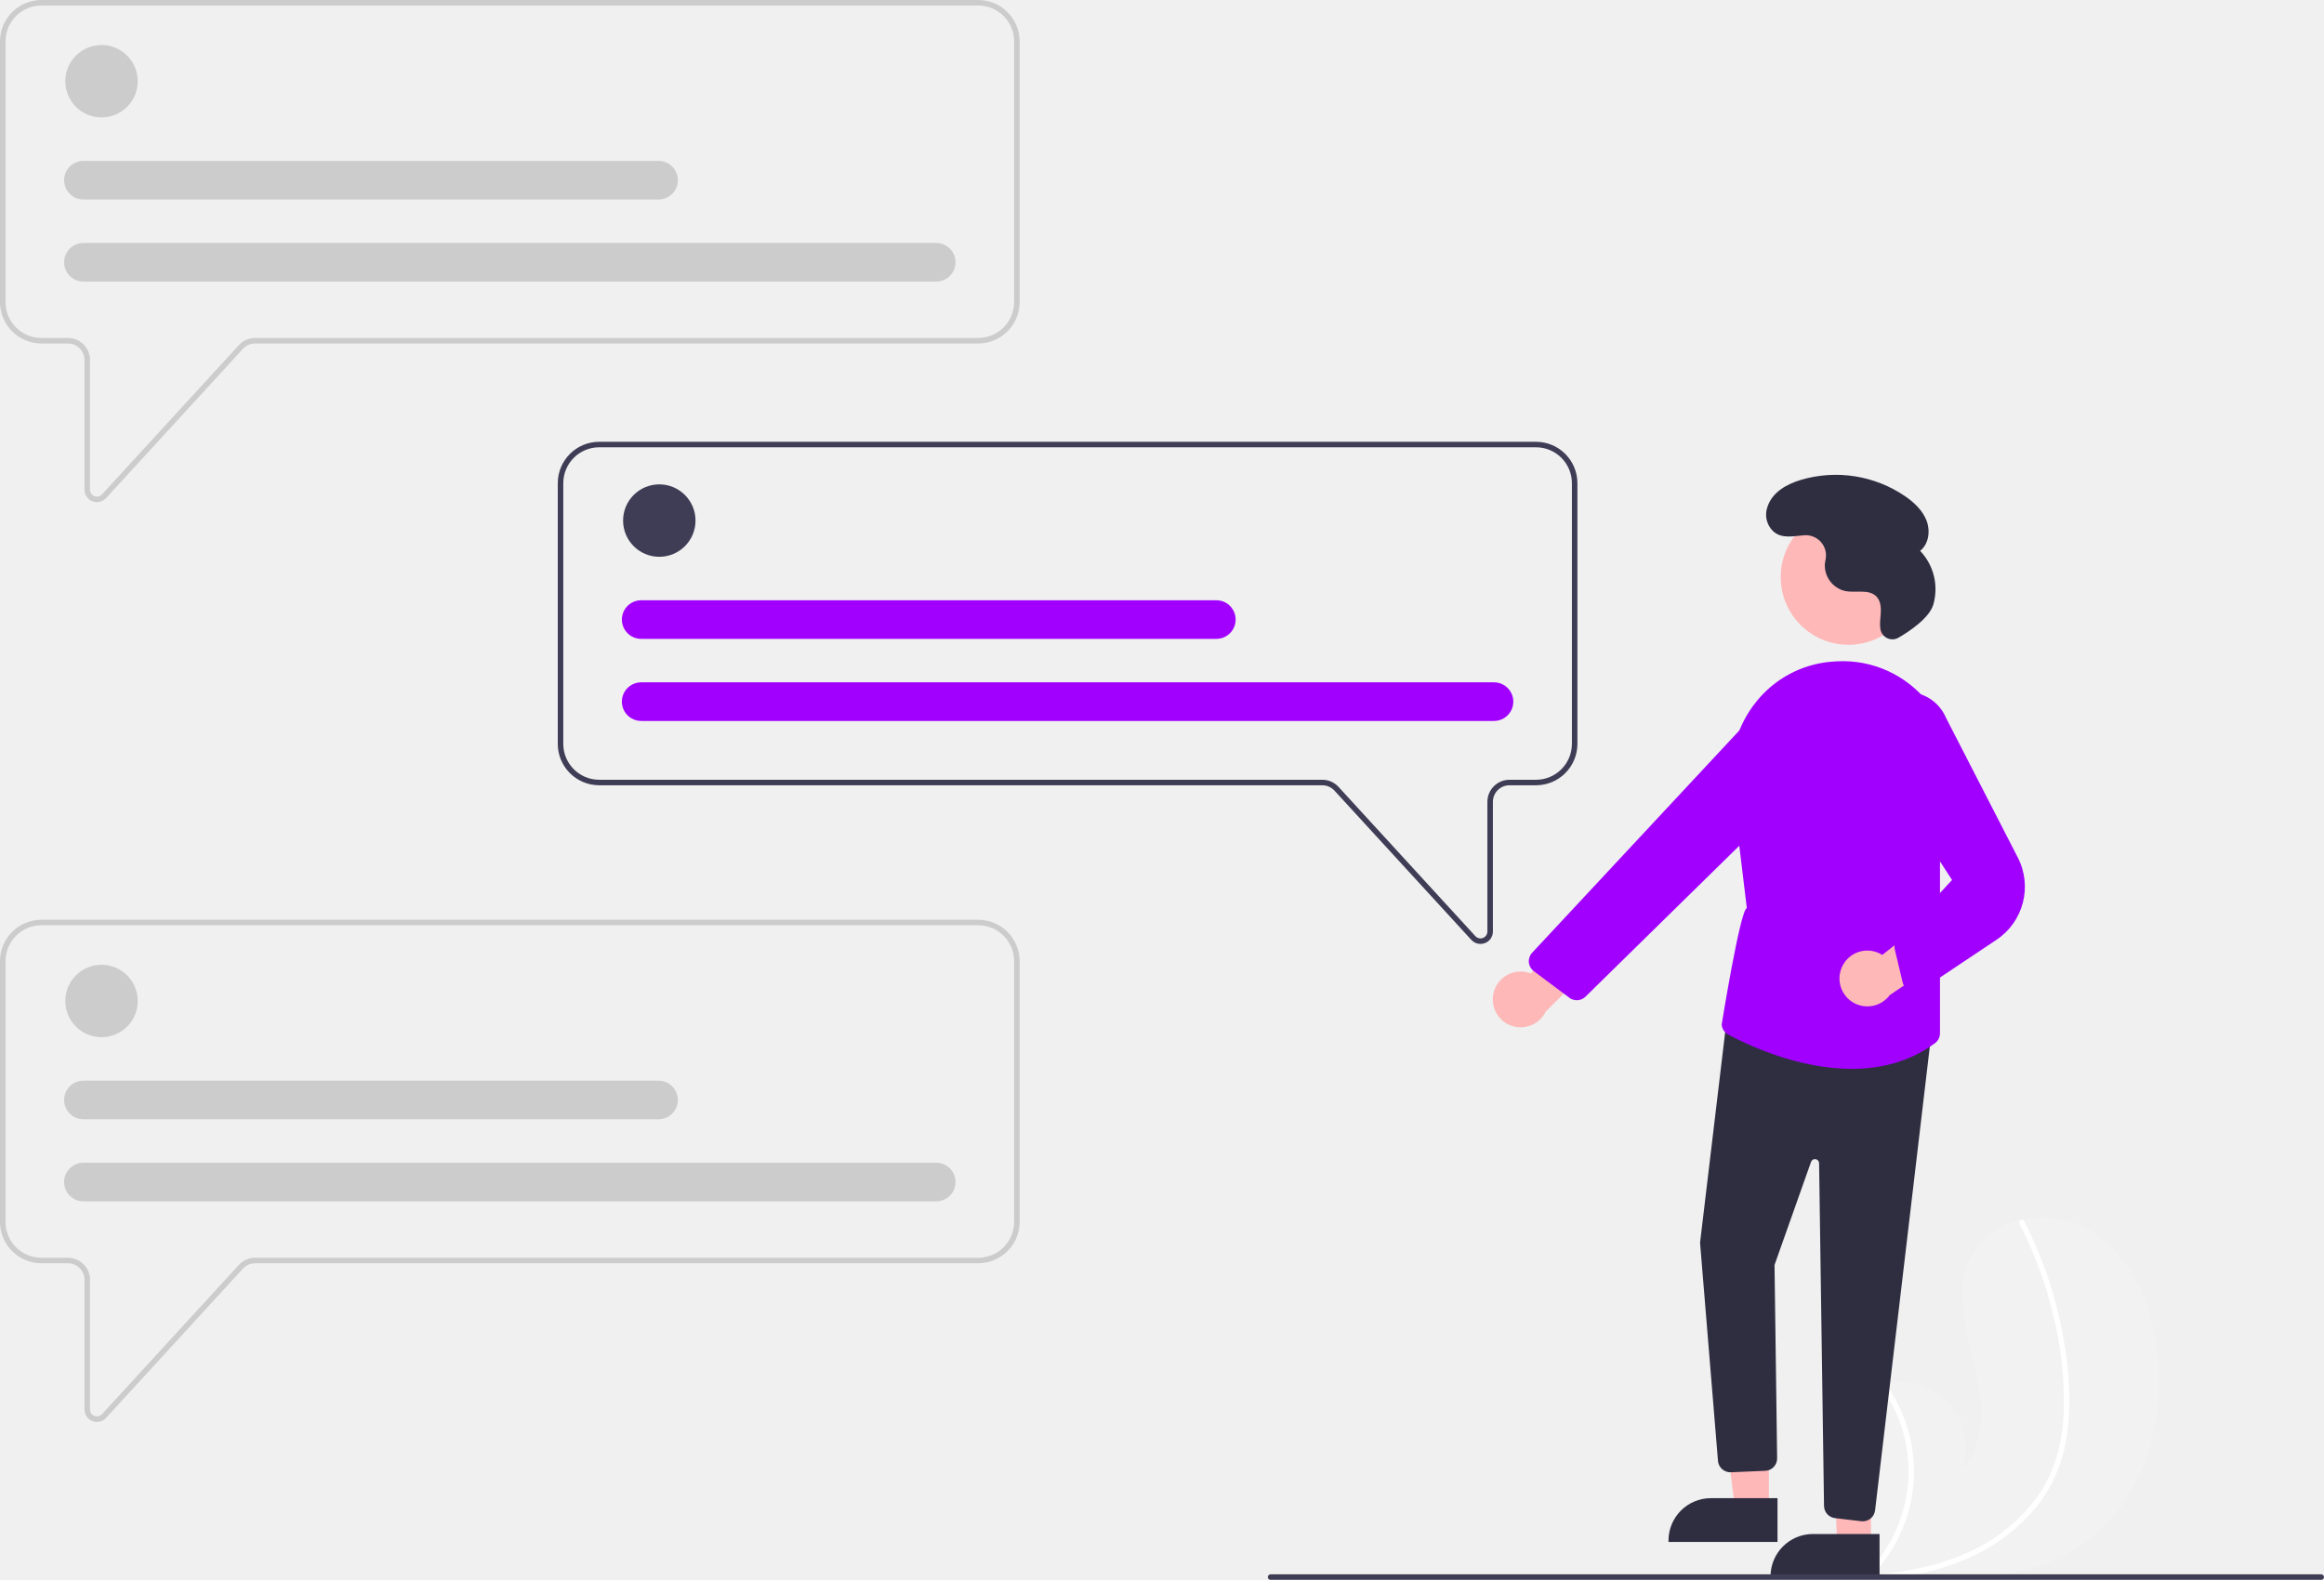
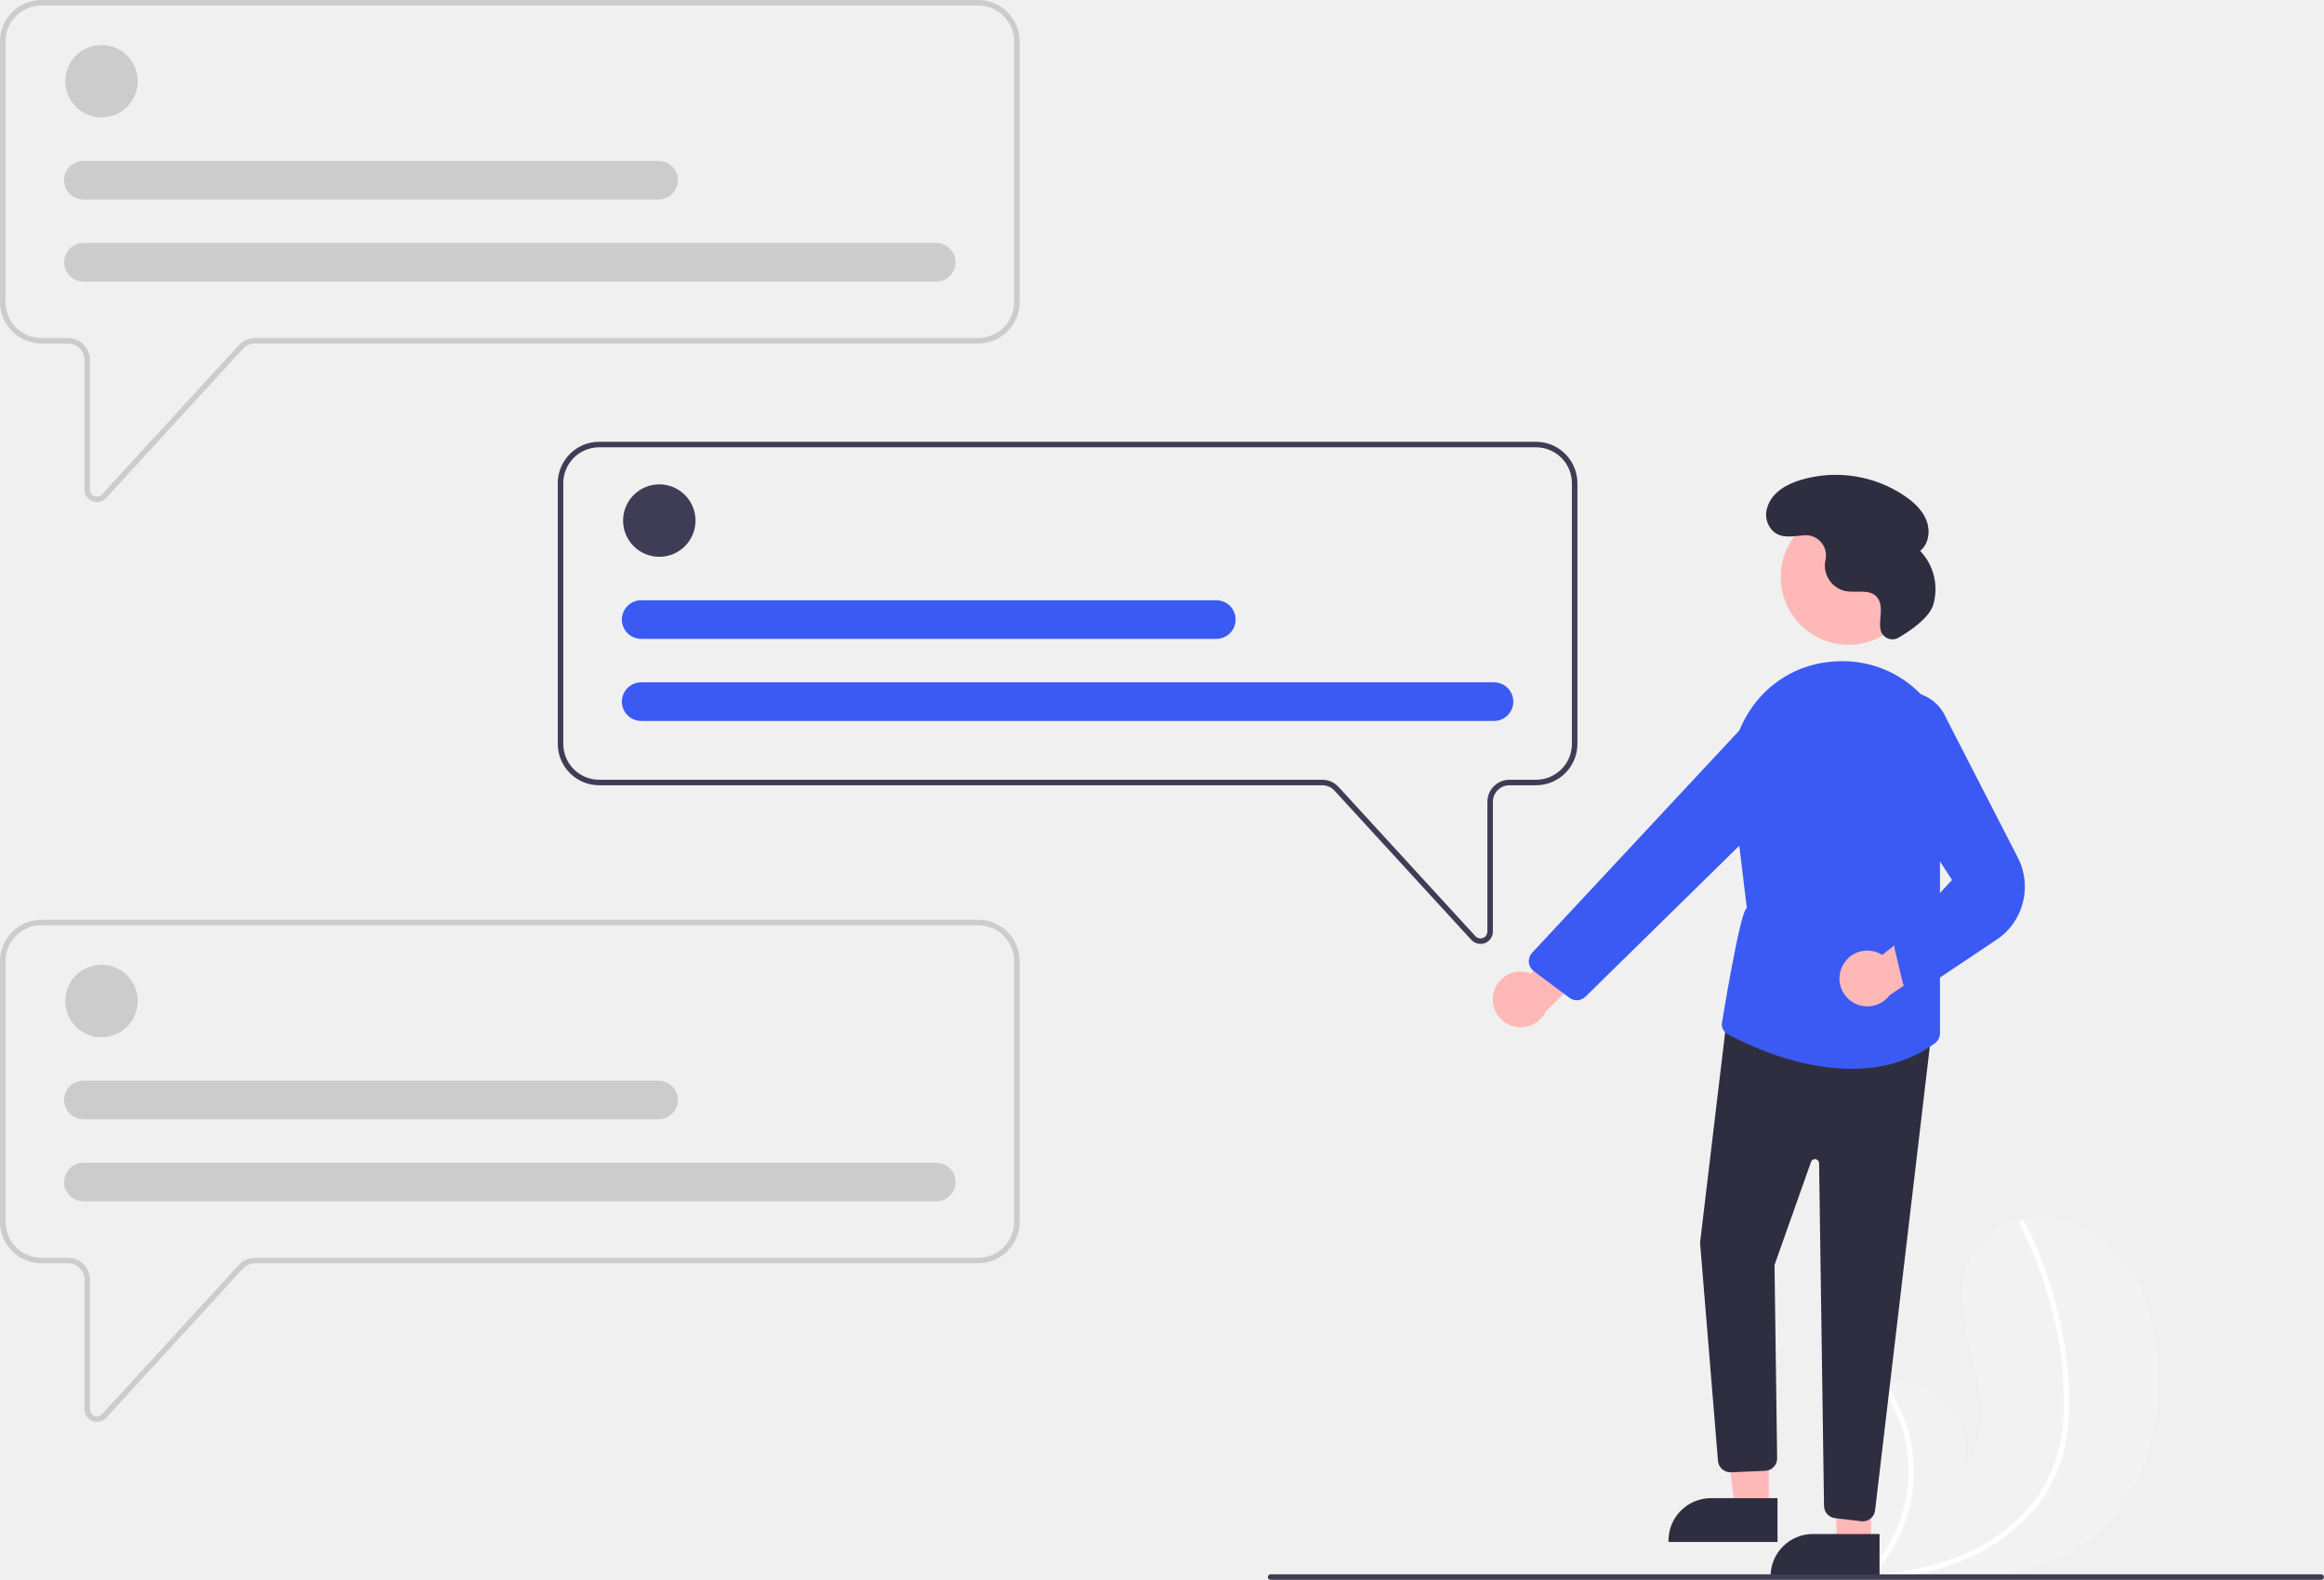
<svg xmlns="http://www.w3.org/2000/svg" id="b45f63df-5168-4845-a290-6bef6f58d6c3" data-name="Layer 1" width="842.73" height="573" viewBox="0 0 842.73 573">
  <path d="M934.654,722.905c-18.901,13.616-43.394,14.3-67.07,12.627-3.306-.233-6.589-.507-9.841-.802-.02-.005-.045-.003-.065-.008-.156-.015-.313-.03-.462-.039-.671-.063-1.343-.126-2.008-.189l.157.3.493.93c-.177-.311-.354-.616-.531-.927-.052-.093-.111-.186-.162-.28-6.133-10.673-12.217-21.738-13.768-33.926-1.604-12.65,2.904-26.974,14.037-33.192a22.467,22.467,0,0,1,4.61-1.931c.666-.202,1.341-.366,2.023-.512A24.081,24.081,0,0,1,890.07,696.26c9.439-9.679,7.678-25.381,4.422-38.504-3.262-13.123-7.212-27.725-.576-39.512,3.689-6.561,10.175-10.631,17.454-12.271.223-.048.446-.096.67-.138a35.144,35.144,0,0,1,25.249,4.424c13.919,8.771,21.068,25.401,23.388,41.692C964.416,678.167,956.143,707.423,934.654,722.905Z" transform="translate(-178.635 -163.5)" fill="#f2f2f2" />
  <path d="M928.552,680.882a59.742,59.742,0,0,1-4.123,16.835,51.875,51.875,0,0,1-8.054,13.156,66.465,66.465,0,0,1-25.531,18.409,95.659,95.659,0,0,1-23.26,6.25c-3.306-.233-6.589-.507-9.841-.802-.02-.005-.045-.003-.065-.008-.156-.015-.313-.03-.462-.039-.671-.063-1.343-.126-2.008-.189l.157.3.493.93c-.177-.311-.354-.616-.531-.927-.052-.093-.111-.186-.162-.28a52.878,52.878,0,0,0,14.82-46.256,53.331,53.331,0,0,0-9.94-22.792c.666-.202,1.341-.366,2.023-.512a55.293,55.293,0,0,1,5.044,8.354,54.18,54.18,0,0,1,4.674,33.706,55.393,55.393,0,0,1-14.034,27.629c.631-.044,1.269-.096,1.893-.153,11.818-1.001,23.613-3.542,34.332-8.746A61.833,61.833,0,0,0,917.138,706.74c6.492-8.953,9.353-19.723,9.844-30.669a129.429,129.429,0,0,0-3.674-35.039,147.068,147.068,0,0,0-12.358-33.663,1.057,1.057,0,0,1,.42-1.396.899.899,0,0,1,.67-.138.783.783,0,0,1,.517.443c.676,1.319,1.339,2.638,1.977,3.973a148.738,148.738,0,0,1,11.644,34.924C928.527,656.827,929.781,669.016,928.552,680.882Z" transform="translate(-178.635 -163.5)" fill="#fff" />
  <path d="M213.795,345.626a4.535,4.535,0,0,1-1.645-.311,4.475,4.475,0,0,1-2.87-4.196v-47.033a6.012,6.012,0,0,0-6.005-6.005h-9.631A15.026,15.026,0,0,1,178.635,273.072v-94.562A15.026,15.026,0,0,1,193.644,163.5H533.37a15.026,15.026,0,0,1,15.009,15.009v94.562a15.026,15.026,0,0,1-15.009,15.009H271.15a6.021,6.021,0,0,0-4.427,1.947l-49.622,54.133A4.476,4.476,0,0,1,213.795,345.626ZM193.644,165.5A13.024,13.024,0,0,0,180.635,178.509v94.562a13.024,13.024,0,0,0,13.009,13.009h9.631a8.014,8.014,0,0,1,8.005,8.005v47.033a2.503,2.503,0,0,0,4.347,1.691l49.622-54.133a8.026,8.026,0,0,1,5.901-2.596H533.37a13.024,13.024,0,0,0,13.009-13.009v-94.562A13.024,13.024,0,0,0,533.37,165.5Z" transform="translate(-178.635 -163.5)" fill="#ccc" />
  <circle cx="36.816" cy="29.456" r="13.134" fill="#ccc" />
  <path d="M518.047,265.63H208.967a7.005,7.005,0,1,1,0-14.009H518.047a7.005,7.005,0,1,1,0,14.009Z" transform="translate(-178.635 -163.5)" fill="#ccc" />
  <path d="M417.355,235.86H208.967a7.005,7.005,0,1,1,0-14.009H417.355a7.005,7.005,0,1,1,0,14.009Z" transform="translate(-178.635 -163.5)" fill="#ccc" />
  <path d="M213.795,679.222a4.535,4.535,0,0,1-1.645-.311,4.475,4.475,0,0,1-2.87-4.196v-47.033a6.012,6.012,0,0,0-6.005-6.005h-9.631A15.026,15.026,0,0,1,178.635,606.668v-94.562a15.026,15.026,0,0,1,15.009-15.009H533.37a15.026,15.026,0,0,1,15.009,15.009V606.668a15.026,15.026,0,0,1-15.009,15.009H271.15a6.021,6.021,0,0,0-4.427,1.947l-49.622,54.133A4.476,4.476,0,0,1,213.795,679.222Zm-20.151-180.126A13.024,13.024,0,0,0,180.635,512.105V606.668a13.024,13.024,0,0,0,13.009,13.009h9.631a8.014,8.014,0,0,1,8.005,8.005v47.033a2.503,2.503,0,0,0,4.347,1.691l49.622-54.133a8.026,8.026,0,0,1,5.901-2.596H533.37A13.024,13.024,0,0,0,546.379,606.668v-94.562a13.024,13.024,0,0,0-13.009-13.009Z" transform="translate(-178.635 -163.5)" fill="#ccc" />
  <path d="M715.478,505.857a4.475,4.475,0,0,1-3.307-1.464l-49.622-54.133a6.02,6.02,0,0,0-4.426-1.947H395.903a15.026,15.026,0,0,1-15.009-15.009v-94.562a15.026,15.026,0,0,1,15.009-15.009H735.629a15.026,15.026,0,0,1,15.009,15.009v94.562a15.026,15.026,0,0,1-15.009,15.009h-9.631a6.012,6.012,0,0,0-6.005,6.005v47.033a4.474,4.474,0,0,1-2.87,4.196A4.526,4.526,0,0,1,715.478,505.857Zm-319.575-180.126a13.024,13.024,0,0,0-13.009,13.009v94.562a13.024,13.024,0,0,0,13.009,13.009H658.123a8.024,8.024,0,0,1,5.9,2.596l49.622,54.133a2.503,2.503,0,0,0,4.347-1.691V454.317a8.014,8.014,0,0,1,8.005-8.005h9.631a13.024,13.024,0,0,0,13.009-13.009v-94.562a13.024,13.024,0,0,0-13.009-13.009Z" transform="translate(-178.635 -163.5)" fill="#3f3d56" />
  <circle cx="36.816" cy="363.053" r="13.134" fill="#ccc" />
  <path d="M518.047,599.226H208.967a7.005,7.005,0,1,1,0-14.009H518.047a7.005,7.005,0,1,1,0,14.009Z" transform="translate(-178.635 -163.5)" fill="#ccc" />
  <path d="M417.355,569.456H208.967a7.005,7.005,0,1,1,0-14.009H417.355a7.005,7.005,0,1,1,0,14.009Z" transform="translate(-178.635 -163.5)" fill="#ccc" />
  <circle cx="239.075" cy="188.812" r="13.134" fill="#3f3d56" />
-   <path d="M720.306,424.985H411.226a7.005,7.005,0,1,1,0-14.009H720.306a7.005,7.005,0,1,1,0,14.009Z" transform="translate(-178.635 -163.5)" fill="#a100ff" />
-   <path d="M619.614,395.215H411.226a7.005,7.005,0,1,1,0-14.009H619.614a7.005,7.005,0,1,1,0,14.009Z" transform="translate(-178.635 -163.5)" fill="#a100ff" />
+   <path d="M720.306,424.985H411.226a7.005,7.005,0,1,1,0-14.009H720.306a7.005,7.005,0,1,1,0,14.009Z" transform="translate(-178.635 -163.5)" fill="#3b5af4" />
+   <path d="M619.614,395.215H411.226a7.005,7.005,0,1,1,0-14.009H619.614a7.005,7.005,0,1,1,0,14.009Z" transform="translate(-178.635 -163.5)" fill="#3b5af4" />
  <path d="M720.171,523.859a10.056,10.056,0,0,1,13.594-7.277l23.459-26.956,4.983,17.889-23.041,22.856a10.11,10.11,0,0,1-18.995-6.511Z" transform="translate(-178.635 -163.5)" fill="#ffb8b8" />
  <circle cx="670.29" cy="209.301" r="24.561" fill="#ffb8b8" />
  <polygon points="641.436 547.373 629.177 547.372 623.344 500.084 641.439 500.085 641.436 547.373" fill="#ffb8b8" />
  <path d="M823.198,722.757l-39.531-.001v-.5a15.386,15.386,0,0,1,15.386-15.386h.001l24.144.001Z" transform="translate(-178.635 -163.5)" fill="#2f2e41" />
  <polygon points="678.436 560.373 666.177 560.372 664.479 514.214 678.439 513.085 678.436 560.373" fill="#ffb8b8" />
  <path d="M860.198,735.757l-39.531-.001v-.5a15.386,15.386,0,0,1,15.386-15.386h.001l24.144.001Z" transform="translate(-178.635 -163.5)" fill="#2f2e41" />
  <path d="M853.584,715.243l-9.547-1.124a4.512,4.512,0,0,1-3.974-4.404l-1.789-124.339a1.5,1.5,0,0,0-2.914-.479L822.115,622.297l.947,70.102a4.498,4.498,0,0,1-4.229,4.553l-12.464.529a4.527,4.527,0,0,1-4.744-3.925l-6.51-79.301-.004-.05,9.877-82.819,74.183,5.367L858.579,711.302a4.507,4.507,0,0,1-4.466,3.973A4.4,4.4,0,0,1,853.584,715.243Z" transform="translate(-178.635 -163.5)" fill="#2f2e41" />
-   <path d="M805.306,538.728a4.473,4.473,0,0,1-2.355-3.618s6.671-41.484,9.115-42.263l-5.349-44.363a40.909,40.909,0,0,1,8.781-30.49A39.013,39.013,0,0,1,842.53,403.511q1.121-.101,2.23-.154a39.369,39.369,0,0,1,33.134,15.082,40.12,40.12,0,0,1,7.219,36.406l-3,10.439v72.956a4.555,4.555,0,0,1-1.862,3.653c-9.341,6.855-19.897,9.279-30.156,9.279C830.686,551.173,812.34,542.493,805.306,538.728Z" transform="translate(-178.635 -163.5)" fill="#a100ff" />
-   <path d="M747.716,525.377,734.814,515.729a4.499,4.499,0,0,1-.597-6.672l76.863-82.474A15.053,15.053,0,0,1,830.601,424.507l0.0 0a14.978,14.978,0,0,1,1.925,22.976L753.563,524.985a4.472,4.472,0,0,1-5.362.709A4.621,4.621,0,0,1,747.716,525.377Z" transform="translate(-178.635 -163.5)" fill="#a100ff" />
+   <path d="M805.306,538.728a4.473,4.473,0,0,1-2.355-3.618s6.671-41.484,9.115-42.263l-5.349-44.363a40.909,40.909,0,0,1,8.781-30.49A39.013,39.013,0,0,1,842.53,403.511q1.121-.101,2.23-.154a39.369,39.369,0,0,1,33.134,15.082,40.12,40.12,0,0,1,7.219,36.406l-3,10.439v72.956a4.555,4.555,0,0,1-1.862,3.653c-9.341,6.855-19.897,9.279-30.156,9.279C830.686,551.173,812.34,542.493,805.306,538.728Z" transform="translate(-178.635 -163.5)" fill="#3b5af4" />
+   <path d="M747.716,525.377,734.814,515.729a4.499,4.499,0,0,1-.597-6.672l76.863-82.474A15.053,15.053,0,0,1,830.601,424.507l0.0 0a14.978,14.978,0,0,1,1.925,22.976L753.563,524.985a4.472,4.472,0,0,1-5.362.709A4.621,4.621,0,0,1,747.716,525.377Z" transform="translate(-178.635 -163.5)" fill="#3b5af4" />
  <path d="M846.465,514.457A10.056,10.056,0,0,1,861.18,509.85l28.086-22.094,1.55,18.505L863.907,524.405a10.11,10.11,0,0,1-17.442-9.948Z" transform="translate(-178.635 -163.5)" fill="#ffb8b8" />
-   <path d="M871.604,523.082a4.464,4.464,0,0,1-3.023-3.249l-2.837-11.916a4.437,4.437,0,0,1,1.65-4.612l19.089-20.645-28.079-43.296a15.248,15.248,0,0,1-.462-18.626,15.242,15.242,0,0,1,26.295,2.994l26.104,50.811a23.118,23.118,0,0,1-7.721,29.795L875.944,522.158a4.461,4.461,0,0,1-2.97,1.137A4.549,4.549,0,0,1,871.604,523.082Z" transform="translate(-178.635 -163.5)" fill="#a100ff" />
+   <path d="M871.604,523.082a4.464,4.464,0,0,1-3.023-3.249l-2.837-11.916a4.437,4.437,0,0,1,1.65-4.612l19.089-20.645-28.079-43.296a15.248,15.248,0,0,1-.462-18.626,15.242,15.242,0,0,1,26.295,2.994l26.104,50.811a23.118,23.118,0,0,1-7.721,29.795L875.944,522.158a4.461,4.461,0,0,1-2.97,1.137A4.549,4.549,0,0,1,871.604,523.082Z" transform="translate(-178.635 -163.5)" fill="#3b5af4" />
  <path d="M867.125,394.758a4.398,4.398,0,0,1-6.493-2.565l-.015-.061c-.5-2.044-.105-4.182.024-6.282s-.089-4.405-1.527-5.941c-2.681-2.863-7.414-1.312-11.271-2.019a9.511,9.511,0,0,1-7.453-10.117c.053-.437.136-.874.23-1.311a7.325,7.325,0,0,0-7.651-8.83c-3.893.244-8.091,1.446-11.329-1.421a8.351,8.351,0,0,1-2.053-8.992c1.812-5.321,6.997-8.129,12.135-9.685a44.588,44.588,0,0,1,37.826,5.999c3.263,2.274,6.314,5.136,7.719,8.856s.762,8.427-2.349,10.904a20.123,20.123,0,0,1,4.765,19.521C878.167,387.794,870.829,392.6,867.125,394.758Z" transform="translate(-178.635 -163.5)" fill="#2f2e41" />
  <path d="M1021.365,735.5a1.003,1.003,0,0,1-1,1h-381a1,1,0,0,1,0-2h381A1.003,1.003,0,0,1,1021.365,735.5Z" transform="translate(-178.635 -163.5)" fill="#3f3d56" />
</svg>
